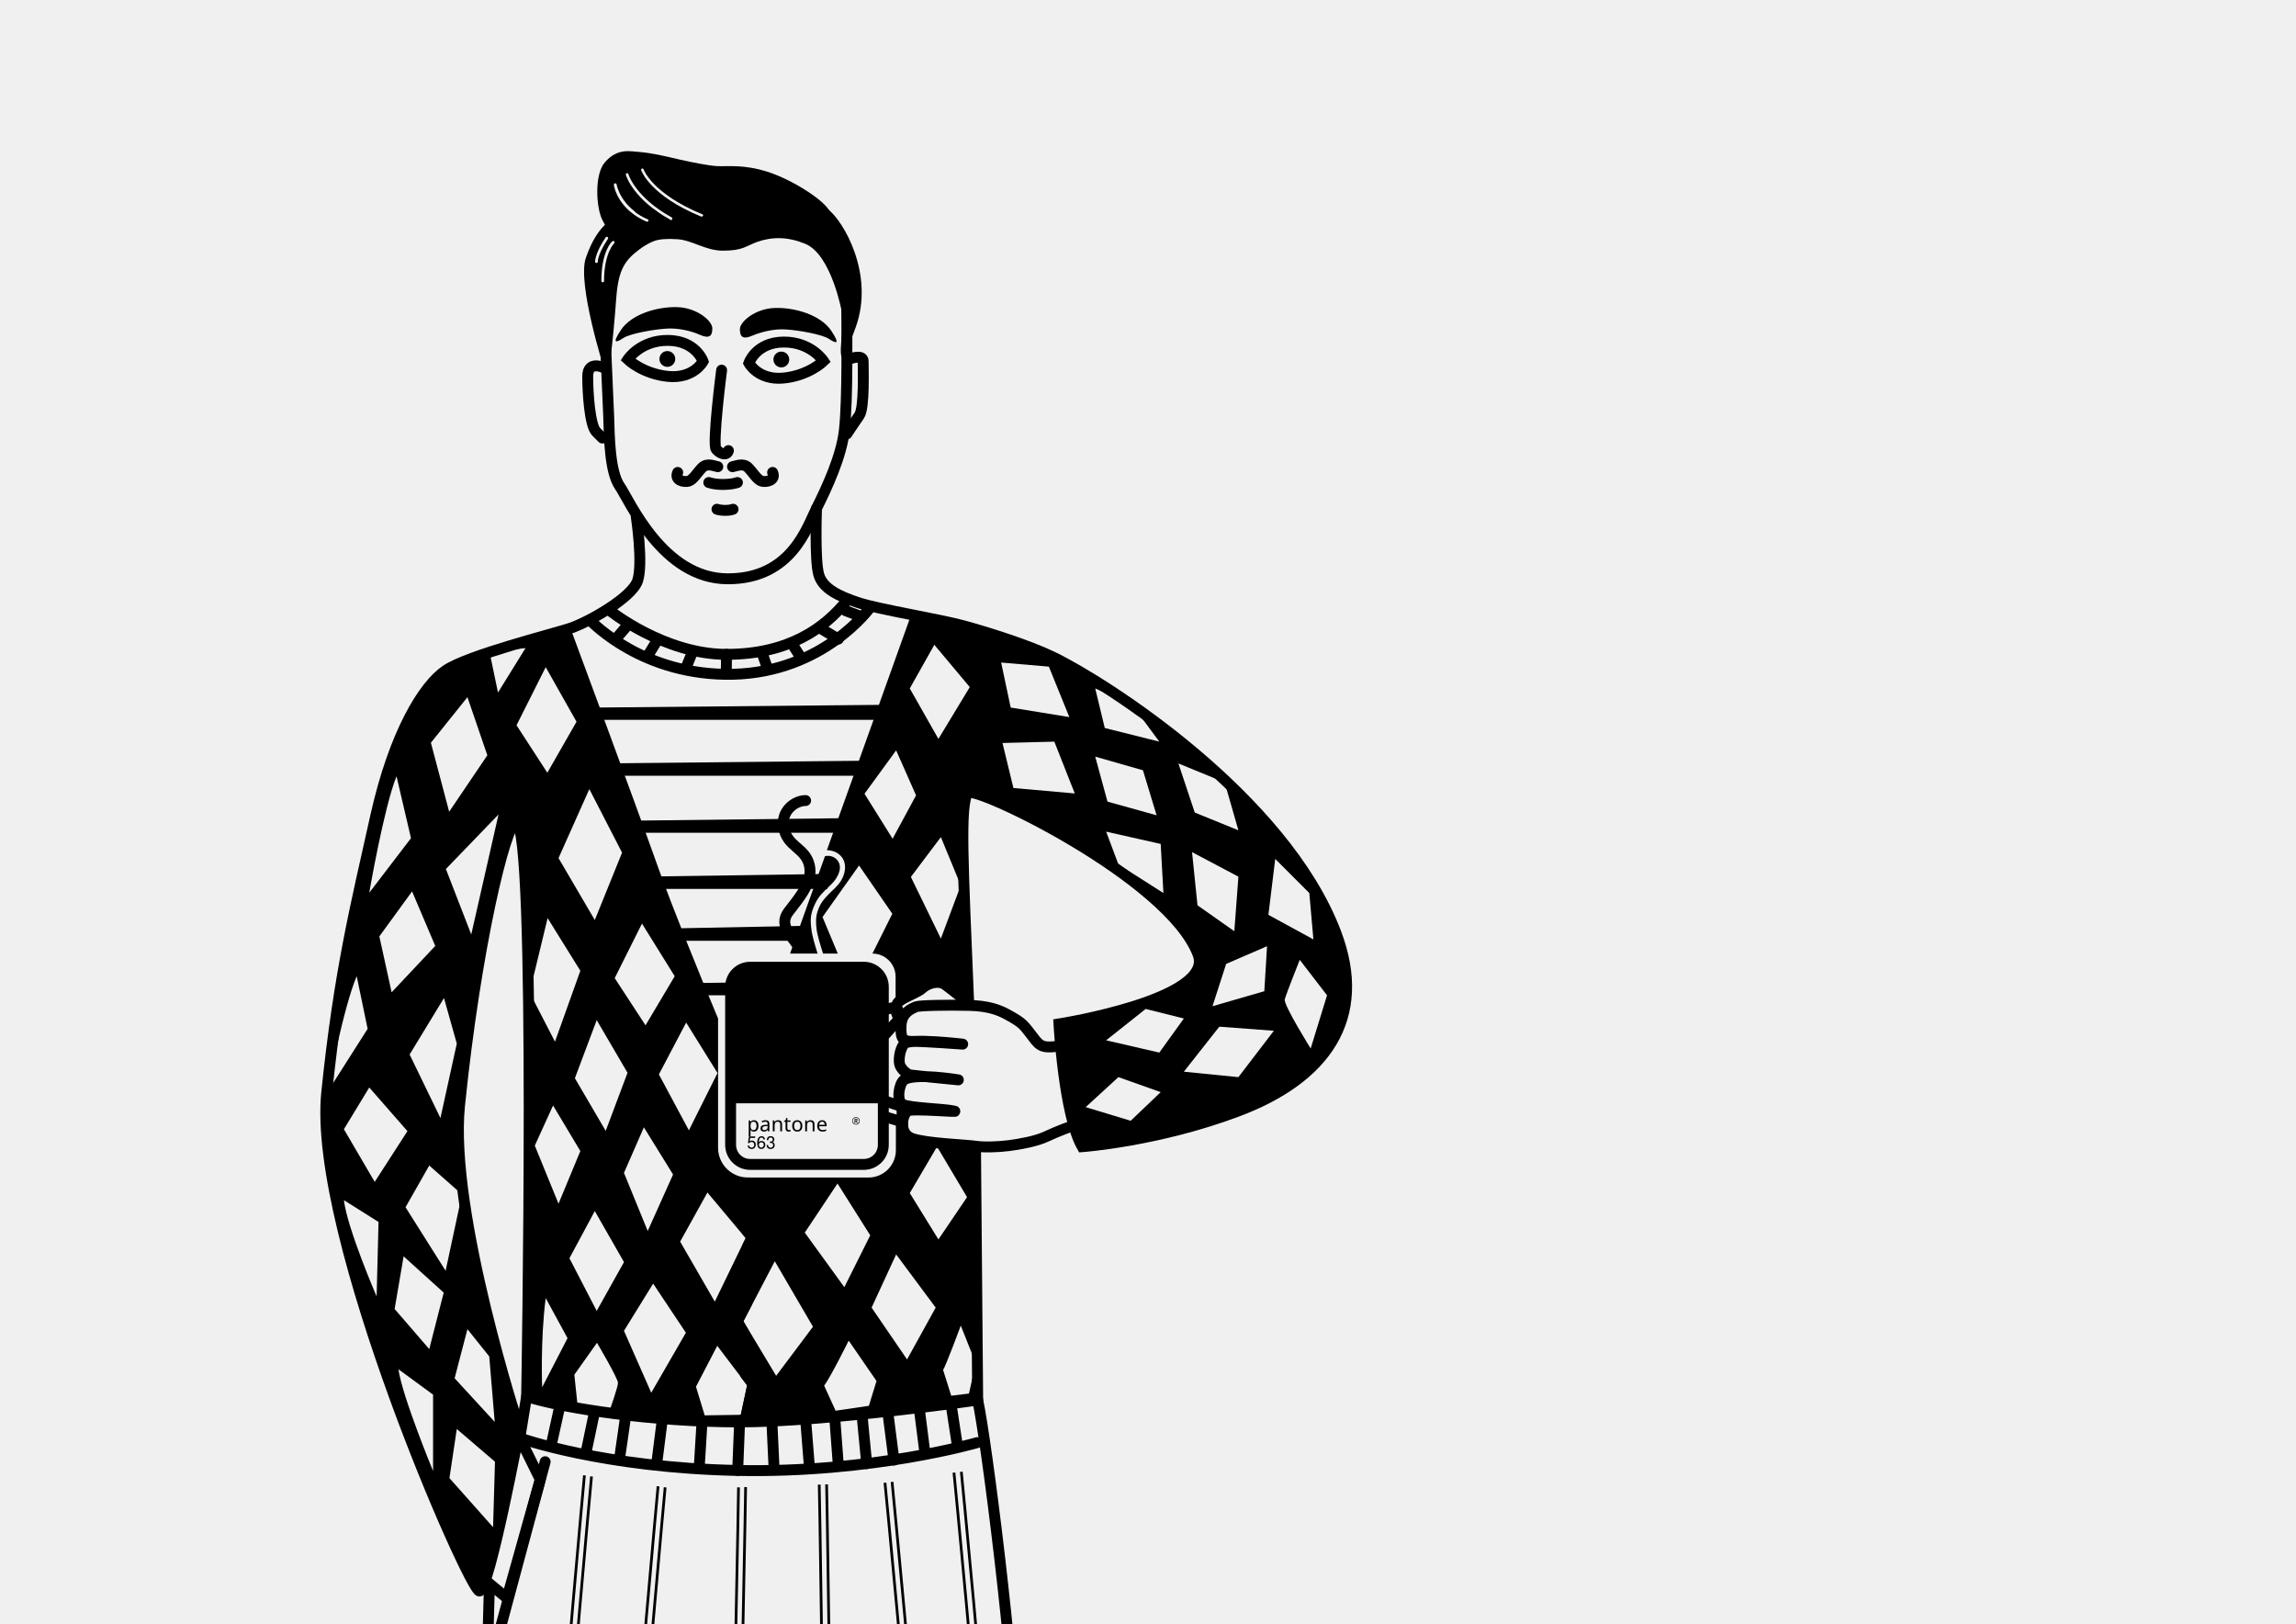
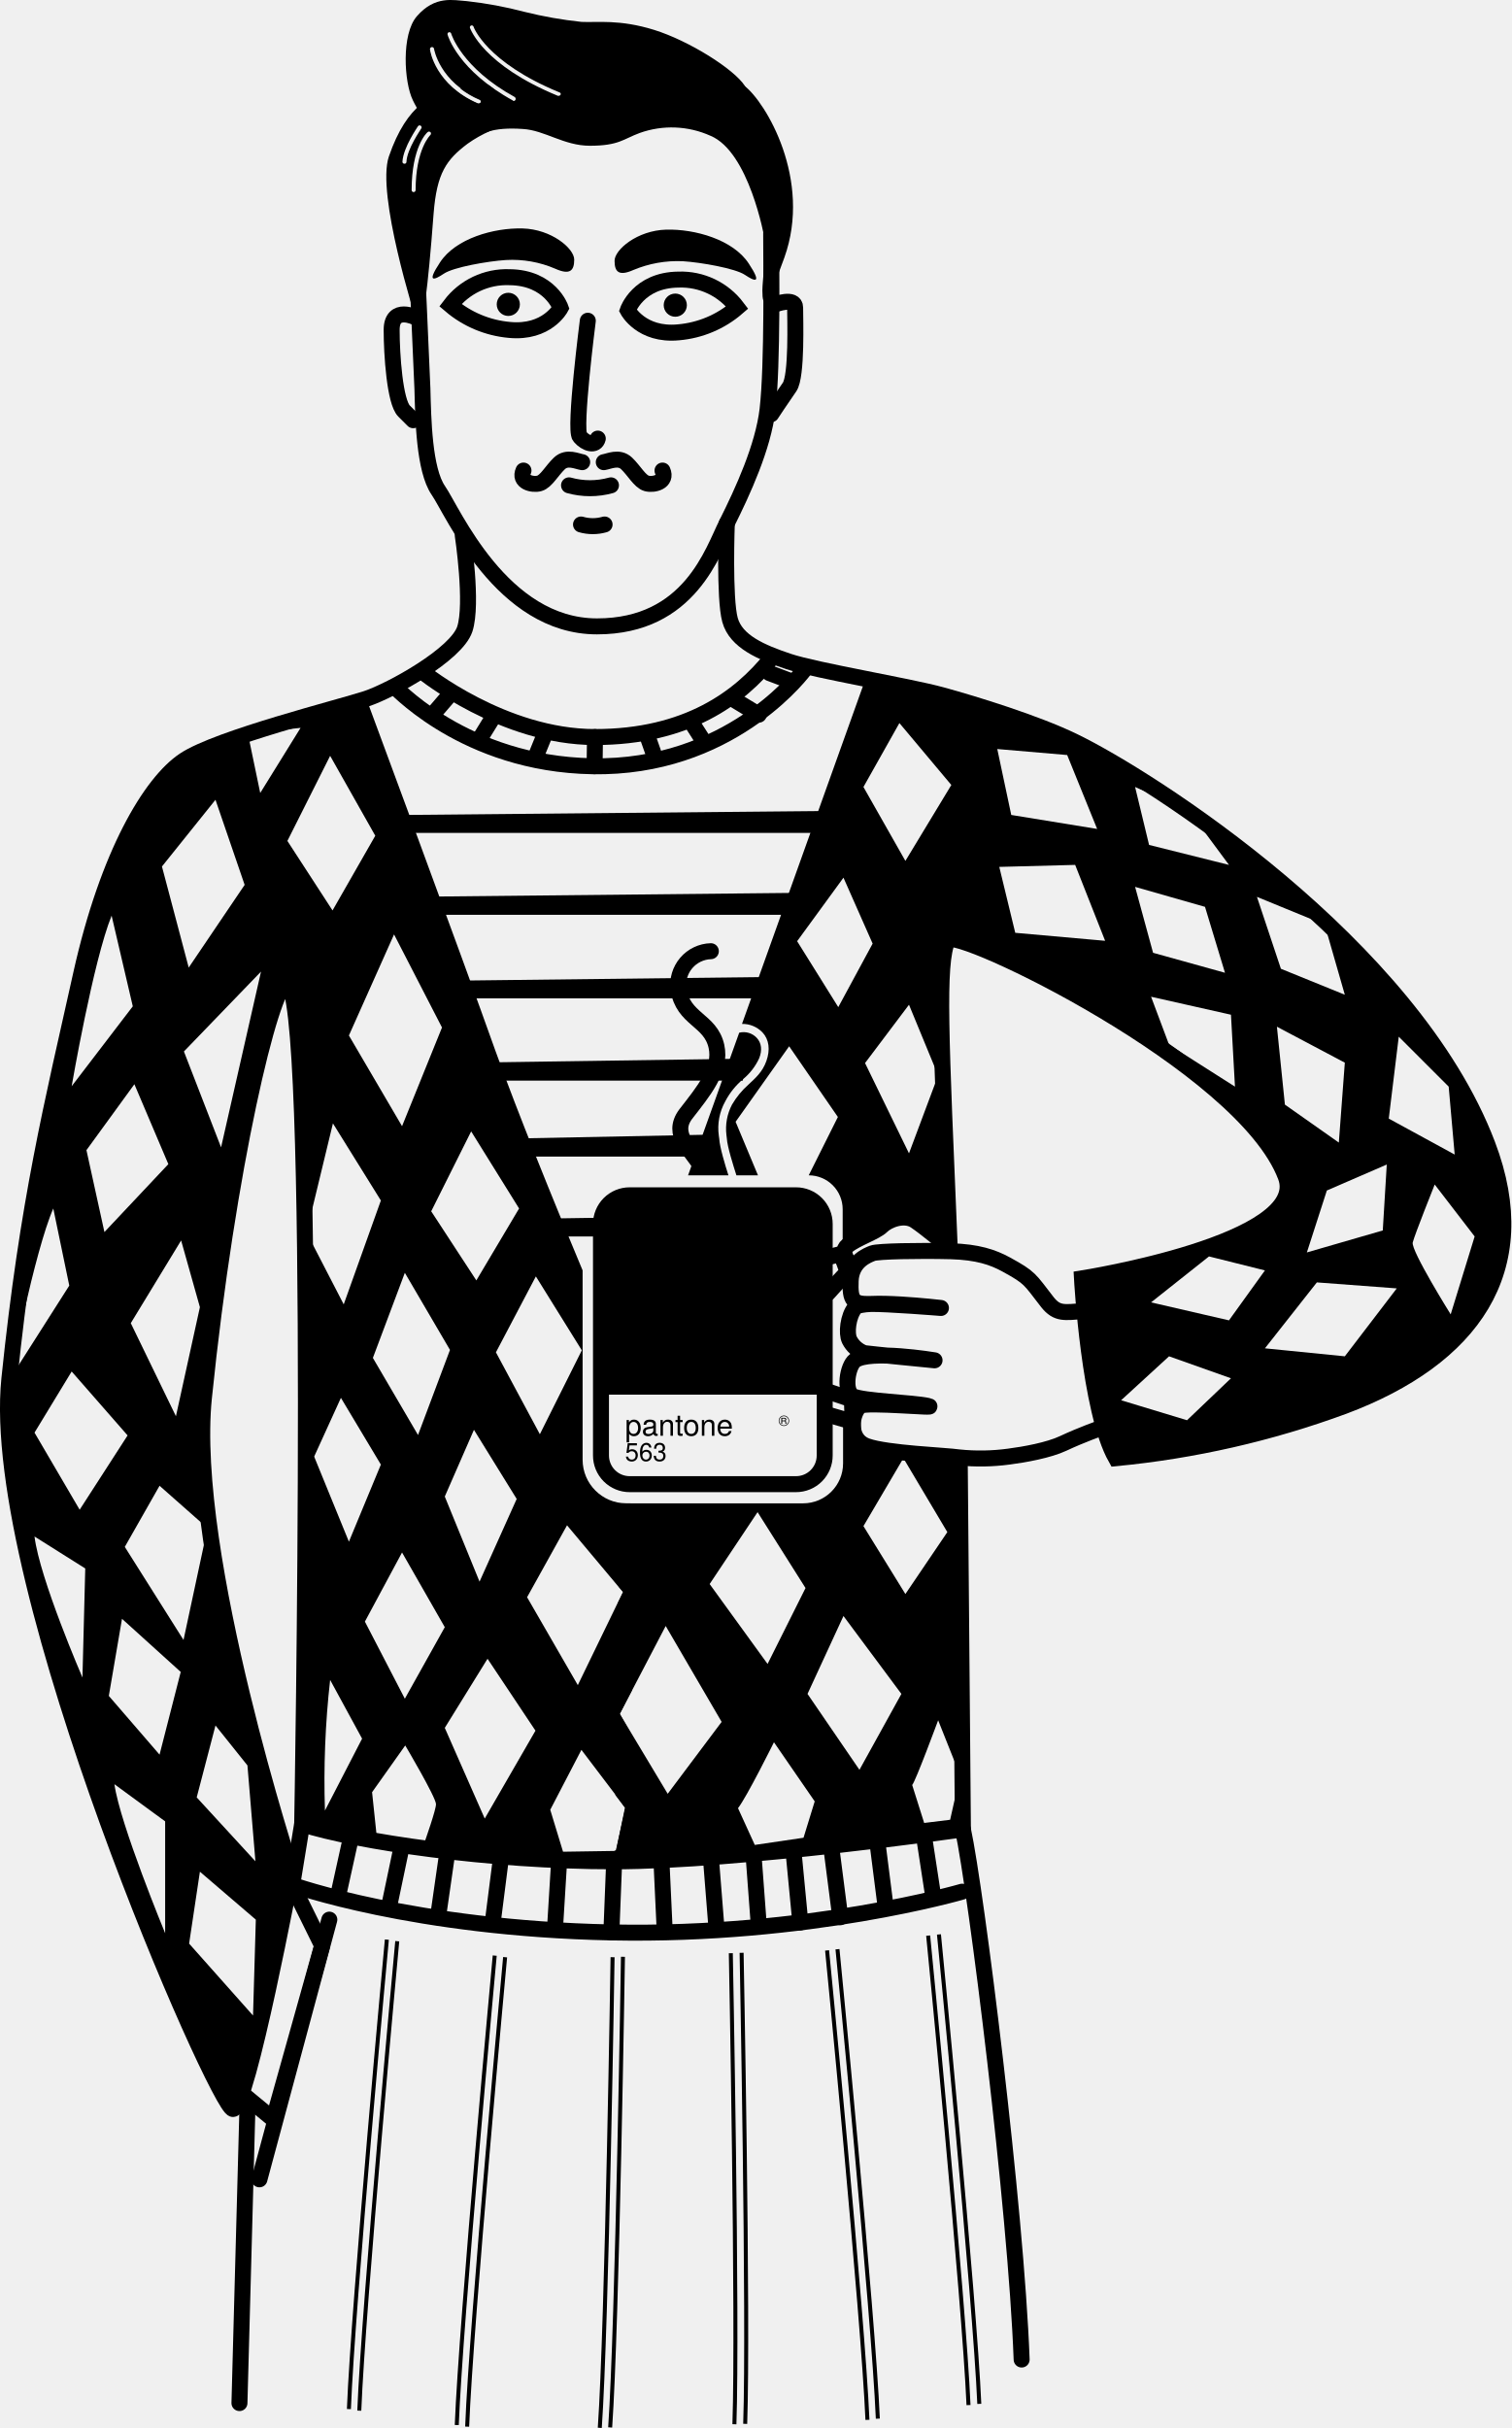
- <svg xmlns="http://www.w3.org/2000/svg" version="1.1" id="Calque_1" x="0px" y="0px" viewBox="0 0 841.9 595.3" style="enable-background:new 0 0 841.9 595.3;" xml:space="preserve">
-   <style type="text/css">
- 	.st0{fill:none;stroke:#000000;stroke-width:4;stroke-linecap:round;stroke-miterlimit:10;}
- 	.st1{fill:none;stroke:#000000;stroke-width:4;stroke-linecap:round;stroke-linejoin:round;stroke-miterlimit:10;}
- 	.st2{font-family:'HelveticaNeue-Black';}
- 	.st3{font-size:7.505px;}
- 	.st4{font-size:3.753px;}
- 	.st5{font-family:'Helvetica';}
- 	.st6{font-size:6.277px;}
- 	.st7{fill:#FFFFFF;}
- 	.st8{fill:none;stroke:#000000;stroke-miterlimit:10;}
- </style>
-   <g>
-     <g>
-       <g>
-         <polygon points="255.4,360.4 321.3,359.4 320.6,364.9 255.7,364.9    " />
-         <polygon points="218.6,259.4 324.6,258.4 323.6,263.9 219.1,263.9    " />
-         <polygon points="218.6,279.9 317.1,278.9 316.1,284.4 219.1,284.4    " />
-         <polygon points="229.2,300.9 314.7,299.9 313.9,305.3 229.6,305.3    " />
-         <polygon points="234.8,321.4 304.1,320.4 303.4,325.9 235.1,325.9    " />
-         <polygon points="245.4,340.4 296.1,339.4 295.6,344.9 245.7,344.9    " />
-         <path d="M333.9,417.3l-4-4.7l-1.4-0.4v9.5c0,5.5-4.5,10-10,10h-45.9l-0.3,20.8l1.2,1.4l-1.3,2.6l-0.7,48.2l2.4,3.2l-2.2,10.7     h-0.4v2.6l87.3-8l1.1-11.4l-1.2-81.2L333.9,417.3z M307.1,433.9l12,19l-9.5,19l-14.5-20L307.1,433.9z M284.6,504.4l-12-20     l11.5-22l14,24L284.6,504.4z M318.6,515.4l-12.2,1.8l-4.2-9.2c2.2-2.8,9-16.5,9-16.5l10.2,14.8L318.6,515.4z M332.6,498.4l-13-19     l9-19.5l14.5,19.5L332.6,498.4z M333.6,437.4l10-17l11,18.5l-10.5,15.5L333.6,437.4z M355.3,510.9l-6.5,0.8l-3-9.5     c0.8-0.8,6.5-16.2,6.5-16.2l5.5,13.8L355.3,510.9z" />
-         <path d="M272.6,484.4l3.1-6l-0.4-46.7h-1.1c-6,0-10.9-4.9-10.9-10.9v-47.4c-7.3-17.4-16.2-39.4-21.8-54.9     c-8.3-23.4-32.3-88.1-32.3-88.1l-29.7,8.6l13.2-1.4l-10.1,16.3l-3.1-14.9l-20.5,8.5L147,269l-18,68l-11,68l6,40l19.5,66.5     L168,572l7.8,11.4l13.7-52.9l-1-10l-17.5-69l-2.5-41.5l6-52c0,0,12-55.5,14.6-56.5s3.9,43,3.9,43V512l18.8,3.4l-1.2-11.4     l8.3-11.7c0,0,7.7,13,7.7,14.7c0,1.4-2.5,8.5-3.2,10.5h0.1L276,522l-0.3-32.1L272.6,484.4z M171.4,255.6l7.3,21.3l-14,20.7     l-6.7-25.3L171.4,255.6z M159.6,346.8l-16,17l-4.5-20.5l12-16.5L159.6,346.8z M162.8,365.9l4.7,16.7l-6,27.3l-11.3-23.3     L162.8,365.9z M145.4,284.6l5.3,22.7l-15.3,20C135.4,327.3,140.8,295.9,145.4,284.6z M119.9,400.6c0,0,6.2-32,10.9-42.7l4,19.3     L119.9,400.6z M138.1,475.3c0,0-10.7-24.7-12-35.3l12.7,8L138.1,475.3z M137.4,433.3L126.1,414l9.3-15.3l14,16L137.4,433.3z      M158.8,539.3c0,0-11.3-27.3-12.7-37.3l12.7,9.3V539.3z M157.4,494.6l-12.7-14.7l3.3-19.3l14.7,13.3L157.4,494.6z M180.8,559.9     l-16-18l2.7-18l14,12L180.8,559.9z M171.4,487.3l8,10l2,24l-14.7-16L171.4,487.3z M169.4,437.9l-6,28l-14.7-23.3l8.7-15.3     L169.4,437.9z M172.8,342.6l-9.3-24l19.3-20L172.8,342.6z M273.4,453.9l-11.3,23.3l-12.7-22l10-18L273.4,453.9z M263.1,393.4     l-10.5,21l-11-20.5l10-19L263.1,393.4z M236.1,413.3l10.7,17.3l-9.3,20.7l-8.7-21.3L236.1,413.3z M222.1,414.6l-11.3-19.3l8-21.3     l11.3,19.3L222.1,414.6z M247.4,357.9l-10.7,18l-11.3-17.3l10-20L247.4,357.9z M228.1,312.6l-10,24.7l-13.3-22.7l11.3-25.3     L228.1,312.6z M189.4,265.9l10.7-21.3l11.3,20l-10.7,18.7L189.4,265.9z M200.8,336.6l12,19.3l-9.3,26l-9.3-18L200.8,336.6z      M202.8,405.3l10,16.7l-8,19.3l-8.7-21.3L202.8,405.3z M198.8,508.6c0,0-0.7-17.3,1.3-32.7l8,14.7L198.8,508.6z M218.8,480.6     l-10-19.3l9.3-17.3l10.7,18.7L218.8,480.6z M238.8,510.6l-10-22.7l10.7-17.3l12,18L238.8,510.6z M271.6,518.7l-13.2,0.2     l-3.2-10.5l7.8-15l11,14.5L271.6,518.7z" />
-         <circle cx="244.7" cy="131.6" r="2.9" />
-         <circle cx="286.5" cy="131.8" r="2.9" />
-         <path class="st0" d="M257.8,132.5c0,0-2.6-7.6-12.8-7.7s-14.8,7-14.8,7s5.5,5.3,14.8,6.2C254.4,138.9,257.8,132.5,257.8,132.5z" />
-         <path class="st0" d="M274.6,133.1c0,0,2.6-7.6,12.7-7.7s14.7,7,14.7,7s-5.4,5.3-14.7,6.2S274.6,133.1,274.6,133.1z" />
-         <path class="st0" d="M310.5,113.8c0,6.8,0.4,32.8-0.9,44.1c-1.1,9.4-6.2,20.5-10.2,28.5c-3.5,6.9-9.2,25.8-32.5,25.8     c-23.9,0-36.1-28.8-39.7-34c-3.6-5.2-3.8-18-4-25.5c-0.3-7.8-1.6-35.9-1.6-35.9" />
-         <path d="M256.5,122.7c3.6,1.6,4.7,0.5,4.7-2.3s-5.7-7.6-12.9-7.8c-7.2-0.2-16.8,2.5-20.7,8.5c-3.5,5.3-1.4,4.4,1,2.8     c2.5-1.6,10.9-3.1,15.5-3.4C248.8,120.1,253.9,121.5,256.5,122.7z" />
-         <path d="M276,123c-3.6,1.6-4.7,0.5-4.7-2.3s5.7-7.6,12.9-7.8c7.2-0.2,16.8,2.5,20.7,8.5c3.5,5.3,1.4,4.4-1,2.8     c-2.5-1.6-10.9-3.1-15.5-3.4C283.7,120.4,278.6,121.9,276,123z" />
-         <path class="st0" d="M259.9,176.9c3.2,1.1,8.3,0.8,10.5,0" />
-         <path class="st0" d="M262.9,186.7c1.8,0.6,4.7,0.5,5.9,0" />
-         <path class="st0" d="M221.6,134.9c0,0-6.1-3.1-6.1,3.1s0.8,18,3.1,20.3s2.3,2.3,2.3,2.3" />
-         <path class="st0" d="M311.5,131.6c0,0,5-1.9,5,0.8s0.5,17.2-1.4,19.9s-4.6,6.8-4.6,6.8" />
-         <path class="st0" d="M355.2,367.8c-2.2-52.9-3.2-71.2-0.5-77.1c1.6-3.5,73.9,30.9,84.6,59.2c6.3,16.5-51,25.5-51,25.5     s1.8,33.2,8.5,45c0,0,27.8-2,57-13c32-12,48-34,36-65.5c-19-50-84.6-91.8-103.7-101c-9.3-4.5-24.5-9.2-32.9-11.5     s-31.4-6.1-38.3-8.4c-6.9-2.3-13.2-5-14.7-10.4s-0.8-24.2-0.8-24.2" />
-         <path class="st0" d="M264.6,135.7c0,0-3.5,27.2-2,29s4,2.5,4.5,0.5" />
-         <path class="st1" d="M223.4,223.7c0,0,20,16.2,43,16.2s36.2-9.8,44.2-19.8" />
-         <path class="st1" d="M216.6,227.7c0.8,0.5,19.2,20.2,52.2,19.5c33.2-0.8,50.2-24.4,50.2-24.4" />
-         <g>
-           <text transform="matrix(1 0 0 1 273.9058 414.7858)" class="st2 st3">pantone</text>
-           <text transform="matrix(1 0 0 1 312.3058 412.2858)" class="st2 st4">®</text>
-           <text transform="matrix(1 0 0 1 273.9058 421.0944)" class="st5 st6">563</text>
-           <path d="M268.3,404.5v-42.3c0-4,3.2-7.2,7.2-7.2h41.1c4,0,7.2,3.2,7.2,7.2v42.3H268.3z" />
-           <path class="st0" d="M316.7,426.9h-41.6c-4,0-7.2-3.2-7.2-7.2v-57.9c0-4,3.2-7.2,7.2-7.2h41.6c4,0,7.2,3.2,7.2,7.2v57.9      C323.9,423.7,320.7,426.9,316.7,426.9z" />
-         </g>
-         <g>
-           <path class="st1" d="M388.4,383.6c-4.4,0.3-6.3,0.8-8.7-2.2c-4.6-5.9-4.2-6.1-10.4-9.5c-3.3-1.8-7.1-3.1-13.8-3.3      c-8.1-0.2-18.3,0-19.6,0.5c-1.4,0.6-5.3,2-5.5,6.9c-0.2,5,0.6,5.9,4.8,5.8c4.2,0,17.8,1,17.8,1s-19.7-2.3-21.5-0.1      c-1.7,2.2-2.2,6.5-1.4,8.1s2.6,3.1,3.7,3.3c1.2,0.2,17.6,1.8,17.6,1.8s-16.2-2.7-19.9,0c-1.9,1.4-2.9,7.8-0.5,9      c2.4,1.3,15.1,1.6,18.7,2.4c3.6,0.7-15.4-1.1-16.9,0c-2.1,1.6-3.4,8.3,1.7,10.1c5.1,1.8,19.7,2.3,23,2.8s8.6,0.3,12.5-0.2      s10-1.6,13.6-3.3c4.7-2.2,9.3-3.8,9.3-3.8" />
-           <path class="st0" d="M330.7,372.4c0,0-3.3-3.4-1.1-5.2s7.1-3.4,8.6-4.9c1.6-1.5,5.6-3.2,8.4-1.3c2.7,2,7.3,5.7,8.6,6.8" />
-         </g>
-         <path class="st0" d="M324.7,379.1c0,0,4.2-4.7,4.7-5s-1.5-4.8-1.5-4.8l-5.3,1.3" />
-         <polyline class="st0" points="325,403.8 330.7,405.7 330.9,411.3 324,409.3    " />
-         <path class="st1" d="M357.7,420.4l0.8,92.9c0,0-56,8-87.3,8s-64.3-4.9-78.1-9.3c0,0,3.8-211.3-3.9-210.5     c-3.8,0.4-14.8,45.9-20.7,103.8c-4,39.3,22,118.7,22,118.7s-11.1,59.1-14.7,59.3c-3.5,0.3-61.3-130.7-56-182.7     c4.6-44.6,10.7-68.7,18-101.5c6.7-30,17.4-47.8,25.8-53.4c8.4-5.6,39.3-13.3,45.6-15.4c6.3-2.1,22.5-11.1,24.6-17.4     c2.1-6.3-0.5-23.5-0.5-23.5" />
-         <polyline class="st1" points="193.1,511.9 190.6,527.2 198.1,542.4 185.9,585.9 177.9,579.3    " />
-         <line class="st1" x1="199.9" y1="535.9" x2="182.4" y2="600.9" />
-         <line class="st1" x1="179.4" y1="582.9" x2="177.4" y2="656.9" />
-         <path class="st1" d="M190.6,527.2c0,0,30.4,10.9,79.9,11.9s87.8-10.2,87.8-10.2" />
-         <path class="st0" d="M358.5,513.3c3.3,15.3,13.3,94.7,14.7,132.7" />
-         <path d="M295.9,79.4c0,0-3,3.1,6.2,14.2c9.8,11.8,6.2,29.8,6.2,34.5c0,4.7,1,4.3,5.5-8.2c7-19.5-4.7-39-10-43     C298.5,72.9,295.9,79.4,295.9,79.4z" />
-         <path class="st0" d="M263.2,171.1c-1.3-0.2-3.8-1.5-5.7,0.3c-1.8,1.8-3.3,4.5-5,5s-5.3-0.3-4-3.2" />
-         <path class="st0" d="M268.6,171.1c1.3-0.2,3.8-1.5,5.7,0.3c1.8,1.8,3.3,4.5,5,5s5.3-0.3,4-3.2" />
-         <path d="M303.9,76.9c-2.7-4.2-14-11.3-22.7-14c-8.7-2.7-14.2-1.8-18.2-2c-2.7-0.1-9-1.3-14.2-2.5c-5.1-1.2-9.7-2.3-14.5-2.7     c-3.3-0.2-7.9-1.5-12.5,3.8c-3.9,4.5-3.2,16.5-1,21c4.8,10,12.5,11.5,12.5,11.5c4.1-3.4,7.6-4.8,15-4.3     c5.5,0.3,10.3,4.2,16.8,4.2c7.3,0,8.4-1.7,12.5-3.2c5.7-2,11.4-1.9,17.7,0.7c9.7,4,13.5,25.5,13.5,25.5S315.9,95.6,303.9,76.9z      M237.8,81c-0.1,0.2-0.3,0.3-0.5,0.3c-0.1,0-0.1,0-0.2,0c-10.6-4.6-12-13.1-12-13.5c0-0.3,0.1-0.5,0.4-0.6c0.3,0,0.5,0.1,0.6,0.4     c0,0.1,1.4,8.4,11.5,12.7C237.8,80.4,237.9,80.7,237.8,81z M246.5,80.4c-0.1,0.2-0.3,0.3-0.4,0.3c-0.1,0-0.2,0-0.2-0.1     c-13.7-7.5-16.3-16.1-16.4-16.5c-0.1-0.3,0.1-0.5,0.3-0.6c0.3-0.1,0.5,0.1,0.6,0.3c0,0.1,2.6,8.6,15.9,15.9     C246.5,79.8,246.6,80.1,246.5,80.4z M257.8,79.1c-0.1,0.2-0.3,0.3-0.5,0.3c-0.1,0-0.1,0-0.2,0c-18.7-7.7-21.8-16.6-22-17     c-0.1-0.3,0.1-0.5,0.3-0.6c0.3-0.1,0.5,0.1,0.6,0.3c0,0.1,3.2,8.9,21.4,16.4C257.8,78.6,257.9,78.9,257.8,79.1z" />
-         <path d="M239.6,76.6c-0.8-0.2-1.6-0.3-2.4,0.1c-1.2,0.5-2.8,0.7-4.5,0.9c1.3,1,2.9,2,4.8,2.8c0.3,0.1,0.4,0.4,0.3,0.7     c-0.1,0.2-0.3,0.3-0.5,0.3c-0.1,0-0.1,0-0.2,0c-2.4-1-4.3-2.2-5.8-3.5c-5.3,0.9-11.9,3.3-16.5,16.7c-3.2,9.4,6.7,40.5,6.7,40.5     s1.5,13.8,4.5-26.2c0.8-10.2,3.2-13.5,8.5-17.5s11.9-5.2,11.9-5.2s-1.7-4.7-4.3-7.5C241.3,77.8,240.4,77.2,239.6,76.6z      M218.7,96.4L218.7,96.4c-0.3,0-0.5-0.2-0.5-0.5c0.2-3.6,3.8-8.7,3.9-8.9c0.2-0.2,0.5-0.3,0.7-0.1c0.2,0.2,0.3,0.5,0.1,0.7     c0,0.1-3.6,5.1-3.7,8.4C219.2,96.2,219,96.4,218.7,96.4z M225.2,89.2c0,0-3.7,3.5-3.7,13.8c0,0.3-0.2,0.5-0.5,0.5     s-0.5-0.2-0.5-0.5c0-10.8,3.8-14.4,4-14.5c0.2-0.2,0.5-0.2,0.7,0C225.4,88.6,225.4,89,225.2,89.2z" />
-         <line class="st1" x1="257.4" y1="521.6" x2="256.4" y2="537.9" />
-         <line class="st1" x1="242.8" y1="520.9" x2="240.8" y2="536.6" />
-         <path class="st1" d="M227.1,535.3l2.3-16L227.1,535.3z" />
-         <line class="st1" x1="217.8" y1="518.6" x2="214.8" y2="532.9" />
-         <line class="st1" x1="205.1" y1="516.3" x2="202.1" y2="529.9" />
-         <line class="st1" x1="295.4" y1="520.3" x2="296.8" y2="537.9" />
-         <line class="st1" x1="306.1" y1="519.9" x2="307.4" y2="537.3" />
-         <line class="st1" x1="316.1" y1="518.9" x2="317.8" y2="536.6" />
-         <line class="st1" x1="325.6" y1="518.2" x2="327.8" y2="535.3" />
-         <line class="st1" x1="337.1" y1="516.6" x2="339.1" y2="532.3" />
-         <line class="st1" x1="348.8" y1="515.3" x2="351.1" y2="530.3" />
-         <line class="st1" x1="271.2" y1="521.3" x2="270.5" y2="539.1" />
-         <line class="st1" x1="283.1" y1="522.6" x2="283.8" y2="537.6" />
-         <line class="st0" x1="230.4" y1="228.9" x2="226.1" y2="233.9" />
-         <line class="st0" x1="241.1" y1="234.6" x2="237.4" y2="240.6" />
-         <line class="st0" x1="253.8" y1="239.3" x2="251.6" y2="244.7" />
-         <line class="st0" x1="266.4" y1="239.9" x2="266.3" y2="247.2" />
-         <line class="st0" x1="279.4" y1="239.3" x2="281.3" y2="244.7" />
-         <line class="st0" x1="290.8" y1="236.6" x2="293.8" y2="241.3" />
-         <line class="st0" x1="300.8" y1="230.3" x2="307.4" y2="234.3" />
-         <line class="st0" x1="310.1" y1="223.9" x2="315.4" y2="225.9" />
-         <path class="st8" d="M214.3,540.9c0,0-8.5,91.5-9.5,117.5" />
-         <path class="st8" d="M216.9,541.3c0,0-8.5,91.5-9.5,117.5" />
-         <path class="st8" d="M241.3,544.9c0,0-8.5,91.5-9.5,117.5" />
-         <path class="st8" d="M243.9,545.3c0,0-8.5,91.5-9.5,117.5" />
-         <path class="st8" d="M273.4,545.2c0,0-1.4,91.9-3.2,117.8" />
-         <path class="st8" d="M270.8,545.3c0,0-1.4,91.9-3.2,117.8" />
-         <path class="st8" d="M303.1,544.2c0,0,1.8,91.9,0.9,117.9" />
-         <path class="st8" d="M300.4,544.3c0,0,1.8,91.9,0.9,117.9" />
-         <path class="st8" d="M327.1,543.3c0,0,9,91.5,10.1,117.5" />
-         <path class="st8" d="M324.5,543.6c0,0,9,91.5,10.1,117.5" />
-         <path class="st8" d="M352.5,539.6c0,0,9,91.5,10.1,117.5" />
-         <path class="st8" d="M349.8,539.9c0,0,9,91.5,10.1,117.5" />
-         <path class="st1" d="M292.9,347.3c-2.4-4.2-7.6-7.9-3.8-13c4.5-5.8,9-11.1,7.7-17c-1.5-6.7-8.4-6.7-9.5-14.3     c-0.8-5.8,4.2-9.5,8.1-9.5" />
-         <g>
-           <path d="M297.5,340.4l-0.1-0.7c-0.2-2.3-0.4-4.6,1.6-8.6c1.2-2.5,2.9-4.1,4.5-5.6s3.1-3,4-5.2c0.8-2,0.6-3.8-0.6-5.1      c-1.1-1.2-2.8-1.7-4.4-1.3l-12.8,35.7h10.1C299,347.1,297.6,342.5,297.5,340.4z" />
-           <path d="M489.9,341.9l-14.8-28l-25.8-26.2l4.8,16.7l-16-6.5l-6-18l16.1,6.6l-3.6-3.6l-29.5-24.5l10,13.5l-20-5l-3.5-14.5l13.5,6      l-29-17.5l-26.5-9.5l-25.5-6l-30.9,86.3c1.9,0,3.8,0.7,5.1,2.1c1.7,1.8,2,4.4,1,7.2c-1,2.7-2.8,4.3-4.5,5.9      c-1.5,1.5-3,2.9-4.1,5c-1.7,3.5-1.5,5.4-1.4,7.6l0.1,0.8c0.1,2.1,1.7,7.1,2.4,9.3h5.4l-5.6-13.4l13.4-18.9l12.2,17.7l-7.3,14.6      c4.7,0,8.5,3.8,8.5,8.5v10.8l9.8-6.6l7.2-2.2l9.8,7.7c-0.6-17.7-1.1-37.4-1.1-38.4c0-2.5,0.6-38.7,0.6-38.7l6.9,1.2l42.5,21.5      c0,0,25.5,23,27,24.5s8.3,12,8.3,12l-2.3,9l-25.5,11.5l-23.2,5l1.7,26.5l6.8,18.5l21.7-4l35.3-9l25.7-14l11.5-14l3-18.5      L489.9,341.9z M327.3,307.5L317,291l11.6-15.9l7.3,16.5L327.3,307.5z M345,344.1l-11-22.6l11-14.6l7.3,17.7L345,344.1z       M344.1,270.9l-10.5-18.5l9-16l13,15.5L344.1,270.9z M384.6,244.4l7.5,18.5l-21.5-3.5l-3.5-16.5L384.6,244.4z M371.6,288.9      l-4-16.5l19-0.5l7.5,19L371.6,288.9z M401.6,277.4l17.5,5l5,16.5l-18-5L401.6,277.4z M410.1,316.9l-4.5-12l20,4.5l1,18      L410.1,316.9z M467.6,314.9l12.5,12.5l1.5,17l-16.5-9L467.6,314.9z M464.6,346.9l-1,16.5l-19,5.5l5-15.5L464.6,346.9z       M439.1,331.9l-2-19.5l17,9l-1.5,20L439.1,331.9z M420.1,369.9l14,3.5l-9,12.5l-19.5-4.5L420.1,369.9z M414.6,410.9l-16.5-5      l12-11l15.5,5.5L414.6,410.9z M454.1,394.9l-20-2l13-16.5l20,1.5L454.1,394.9z M480.6,384.4c0,0-10-16-9.5-18s5.5-14.5,5.5-14.5      l10,13L480.6,384.4z" />
-         </g>
-       </g>
-     </g>
-   </g>
+ <svg xmlns="http://www.w3.org/2000/svg" id="Calque_1" data-name="Calque 1" viewBox="0 0 378.33 607.72">
+   <defs>
+     <style>.cls-1,.cls-2,.cls-6{fill:none;stroke:#000;}.cls-1,.cls-2{stroke-linecap:round;stroke-width:4px;}.cls-1,.cls-6{stroke-miterlimit:10;}.cls-2{stroke-linejoin:round;}.cls-3,.cls-4,.cls-5{isolation:isolate;}.cls-3{font-size:7.51px;}.cls-3,.cls-4{font-family:HelveticaNeue, Helvetica Neue;}.cls-4{font-size:3.75px;}.cls-5{font-size:6.28px;font-family:Helvetica, Helvetica;}</style>
+   </defs>
+   <polygon points="137.94 304.98 203.84 303.98 203.14 309.48 138.24 309.48 137.94 304.98" />
+   <polygon points="101.14 203.98 207.14 202.98 206.14 208.48 101.64 208.48 101.14 203.98" />
+   <polygon points="101.14 224.48 199.64 223.48 198.64 228.98 101.64 228.98 101.14 224.48" />
+   <polygon points="111.74 245.48 197.24 244.48 196.44 249.88 112.14 249.88 111.74 245.48" />
+   <polygon points="117.34 265.98 186.64 264.98 185.94 270.48 117.64 270.48 117.34 265.98" />
+   <polygon points="127.94 284.98 178.64 283.98 178.14 289.48 128.24 289.48 127.94 284.98" />
+   <path d="M333.9,417.3l-4-4.7-1.4-.4v9.5a10,10,0,0,1-10,10H272.6l-.3,20.8,1.2,1.4-1.3,2.6-.7,48.2,2.4,3.2-2.2,10.7h-.4v2.6l87.3-8,1.1-11.4-1.2-81.2Zm-26.8,16.6,12,19-9.5,19-14.5-20Zm-22.5,70.5-12-20,11.5-22,14,24Zm34,11-12.2,1.8-4.2-9.2c2.2-2.8,9-16.5,9-16.5l10.2,14.8Zm14-17-13-19,9-19.5,14.5,19.5Zm1-61,10-17,11,18.5-10.5,15.5Zm21.7,73.5-6.5.8-3-9.5c.8-.8,6.5-16.2,6.5-16.2l5.5,13.8Z" transform="translate(-117.46 -55.42)" />
+   <path d="M272.6,484.4l3.1-6-.4-46.7h-1.1a10.93,10.93,0,0,1-10.9-10.9V373.4C256,356,247.1,334,241.5,318.5c-8.3-23.4-32.3-88.1-32.3-88.1L179.5,239l13.2-1.4-10.1,16.3L179.5,239,159,247.5,147,269l-18,68-11,68,6,40,19.5,66.5L168,572l7.8,11.4,13.7-52.9-1-10-17.5-69L168.5,410l6-52s12-55.5,14.6-56.5,3.9,43,3.9,43V512l18.8,3.4L210.6,504l8.3-11.7s7.7,13,7.7,14.7c0,1.4-2.5,8.5-3.2,10.5h.1L276,522l-.3-32.1ZM171.4,255.6l7.3,21.3-14,20.7L158,272.3Zm-11.8,91.2-16,17-4.5-20.5,12-16.5Zm3.2,19.1,4.7,16.7-6,27.3-11.3-23.3Zm-17.4-81.3,5.3,22.7-15.3,20S140.8,295.9,145.4,284.6Zm-25.5,116s6.2-32,10.9-42.7l4,19.3Zm18.2,74.7s-10.7-24.7-12-35.3l12.7,8Zm-.7-42L126.1,414l9.3-15.3,14,16Zm21.4,106S147.5,512,146.1,502l12.7,9.3Zm-1.4-44.7-12.7-14.7,3.3-19.3,14.7,13.3Zm23.4,65.3-16-18,2.7-18,14,12Zm-9.4-72.6,8,10,2,24-14.7-16Zm-2-49.4-6,28-14.7-23.3,8.7-15.3Zm3.4-95.3-9.3-24,19.3-20ZM273.4,453.9l-11.3,23.3-12.7-22,10-18Zm-10.3-60.5-10.5,21-11-20.5,10-19Zm-27,19.9,10.7,17.3-9.3,20.7L228.8,430Zm-14,1.3-11.3-19.3,8-21.3,11.3,19.3Zm25.3-56.7-10.7,18-11.3-17.3,10-20Zm-19.3-45.3-10,24.7-13.3-22.7,11.3-25.3Zm-38.7-46.7,10.7-21.3,11.3,20-10.7,18.7Zm11.4,70.7,12,19.3-9.3,26-9.3-18Zm2,68.7,10,16.7-8,19.3L196.1,420Zm-4,103.3a225.43,225.43,0,0,1,1.3-32.7l8,14.7Zm20-28-10-19.3,9.3-17.3,10.7,18.7Zm20,30-10-22.7,10.7-17.3,12,18Zm32.8,8.1-13.2.2-3.2-10.5,7.8-15,11,14.5Z" transform="translate(-117.46 -55.42)" />
+   <circle cx="127.24" cy="76.18" r="2.9" />
+   <circle cx="169.04" cy="76.38" r="2.9" />
+   <path class="cls-1" d="M257.8,132.5s-2.6-7.6-12.8-7.7a17.7,17.7,0,0,0-14.8,7A26.39,26.39,0,0,0,245,138C254.4,138.9,257.8,132.5,257.8,132.5Z" transform="translate(-117.46 -55.42)" />
+   <path class="cls-1" d="M274.6,133.1s2.6-7.6,12.7-7.7a17.61,17.61,0,0,1,14.7,7,25.85,25.85,0,0,1-14.7,6.2C278,139.5,274.6,133.1,274.6,133.1Z" transform="translate(-117.46 -55.42)" />
+   <path class="cls-1" d="M310.5,113.8c0,6.8.4,32.8-.9,44.1-1.1,9.4-6.2,20.5-10.2,28.5-3.5,6.9-9.2,25.8-32.5,25.8-23.9,0-36.1-28.8-39.7-34s-3.8-18-4-25.5c-.3-7.8-1.6-35.9-1.6-35.9" transform="translate(-117.46 -55.42)" />
+   <path d="M256.5,122.7c3.6,1.6,4.7.5,4.7-2.3s-5.7-7.6-12.9-7.8-16.8,2.5-20.7,8.5c-3.5,5.3-1.4,4.4,1,2.8s10.9-3.1,15.5-3.4A27.28,27.28,0,0,1,256.5,122.7Z" transform="translate(-117.46 -55.42)" />
+   <path d="M276,123c-3.6,1.6-4.7.5-4.7-2.3s5.7-7.6,12.9-7.8,16.8,2.5,20.7,8.5c3.5,5.3,1.4,4.4-1,2.8s-10.9-3.1-15.5-3.4A28.7,28.7,0,0,0,276,123Z" transform="translate(-117.46 -55.42)" />
+   <path class="cls-1" d="M259.9,176.9a19.6,19.6,0,0,0,10.5,0" transform="translate(-117.46 -55.42)" />
+   <path class="cls-1" d="M262.9,186.7a10.7,10.7,0,0,0,5.9,0" transform="translate(-117.46 -55.42)" />
+   <path class="cls-1" d="M221.6,134.9s-6.1-3.1-6.1,3.1.8,18,3.1,20.3l2.3,2.3" transform="translate(-117.46 -55.42)" />
+   <path class="cls-1" d="M311.5,131.6s5-1.9,5,.8.5,17.2-1.4,19.9-4.6,6.8-4.6,6.8" transform="translate(-117.46 -55.42)" />
+   <path class="cls-1" d="M355.2,367.8c-2.2-52.9-3.2-71.2-.5-77.1,1.6-3.5,73.9,30.9,84.6,59.2,6.3,16.5-51,25.5-51,25.5s1.8,33.2,8.5,45a228,228,0,0,0,57-13c32-12,48-34,36-65.5-19-50-84.6-91.8-103.7-101-9.3-4.5-24.5-9.2-32.9-11.5s-31.4-6.1-38.3-8.4-13.2-5-14.7-10.4-.8-24.2-.8-24.2" transform="translate(-117.46 -55.42)" />
+   <path class="cls-1" d="M264.6,135.7s-3.5,27.2-2,29,4,2.5,4.5.5" transform="translate(-117.46 -55.42)" />
+   <path class="cls-2" d="M223.4,223.7s20,16.2,43,16.2,36.2-9.8,44.2-19.8" transform="translate(-117.46 -55.42)" />
+   <path class="cls-2" d="M216.6,227.7c.8.5,19.2,20.2,52.2,19.5,33.2-.8,50.2-24.4,50.2-24.4" transform="translate(-117.46 -55.42)" />
+   <text class="cls-3" transform="translate(156.45 359.37)">pantone</text>
+   <text class="cls-4" transform="translate(194.85 356.87)">®</text>
+   <text class="cls-5" transform="translate(156.45 365.68)">563</text>
+   <path d="M268.3,404.5V362.2a7.17,7.17,0,0,1,7.2-7.2h41.1a7.17,7.17,0,0,1,7.2,7.2v42.3Z" transform="translate(-117.46 -55.42)" />
+   <path class="cls-1" d="M316.7,426.9H275.1a7.17,7.17,0,0,1-7.2-7.2V361.8a7.17,7.17,0,0,1,7.2-7.2h41.6a7.17,7.17,0,0,1,7.2,7.2v57.9A7.17,7.17,0,0,1,316.7,426.9Z" transform="translate(-117.46 -55.42)" />
+   <path class="cls-2" d="M388.4,383.6c-4.4.3-6.3.8-8.7-2.2-4.6-5.9-4.2-6.1-10.4-9.5-3.3-1.8-7.1-3.1-13.8-3.3-8.1-.2-18.3,0-19.6.5s-5.3,2-5.5,6.9.6,5.9,4.8,5.8,17.8,1,17.8,1-19.7-2.3-21.5-.1-2.2,6.5-1.4,8.1a6.75,6.75,0,0,0,3.7,3.3c1.2.2,17.6,1.8,17.6,1.8s-16.2-2.7-19.9,0c-1.9,1.4-2.9,7.8-.5,9s15.1,1.6,18.7,2.4-15.4-1.1-16.9,0c-2.1,1.6-3.4,8.3,1.7,10.1s19.7,2.3,23,2.8A52.72,52.72,0,0,0,370,420c3.9-.5,10-1.6,13.6-3.3,4.7-2.2,9.3-3.8,9.3-3.8" transform="translate(-117.46 -55.42)" />
+   <path class="cls-1" d="M330.7,372.4s-3.3-3.4-1.1-5.2,7.1-3.4,8.6-4.9,5.6-3.2,8.4-1.3,7.3,5.7,8.6,6.8" transform="translate(-117.46 -55.42)" />
+   <path class="cls-1" d="M324.7,379.1s4.2-4.7,4.7-5-1.5-4.8-1.5-4.8l-5.3,1.3" transform="translate(-117.46 -55.42)" />
+   <polyline class="cls-1" points="207.54 348.38 213.24 350.28 213.44 355.88 206.54 353.88" />
+   <path class="cls-2" d="M357.7,420.4l.8,92.9s-56,8-87.3,8-64.3-4.9-78.1-9.3c0,0,3.8-211.3-3.9-210.5-3.8.4-14.8,45.9-20.7,103.8-4,39.3,22,118.7,22,118.7s-11.1,59.1-14.7,59.3-61.3-130.7-56-182.7c4.6-44.6,10.7-68.7,18-101.5,6.7-30,17.4-47.8,25.8-53.4s39.3-13.3,45.6-15.4,22.5-11.1,24.6-17.4-.5-23.5-.5-23.5" transform="translate(-117.46 -55.42)" />
+   <polyline class="cls-2" points="75.64 456.48 73.14 471.78 80.64 486.98 68.44 530.48 60.44 523.88" />
+   <line class="cls-2" x1="82.44" y1="480.48" x2="64.94" y2="545.48" />
+   <line class="cls-2" x1="61.94" y1="527.48" x2="59.94" y2="601.48" />
+   <path class="cls-2" d="M190.6,527.2s30.4,10.9,79.9,11.9,87.8-10.2,87.8-10.2" transform="translate(-117.46 -55.42)" />
+   <path class="cls-1" d="M358.5,513.3c3.3,15.3,13.3,94.7,14.7,132.7" transform="translate(-117.46 -55.42)" />
+   <path d="M295.9,79.4s-3,3.1,6.2,14.2c9.8,11.8,6.2,29.8,6.2,34.5s1,4.3,5.5-8.2c7-19.5-4.7-39-10-43S295.9,79.4,295.9,79.4Z" transform="translate(-117.46 -55.42)" />
+   <path class="cls-1" d="M263.2,171.1c-1.3-.2-3.8-1.5-5.7.3s-3.3,4.5-5,5-5.3-.3-4-3.2" transform="translate(-117.46 -55.42)" />
+   <path class="cls-1" d="M268.6,171.1c1.3-.2,3.8-1.5,5.7.3s3.3,4.5,5,5,5.3-.3,4-3.2" transform="translate(-117.46 -55.42)" />
+   <path d="M303.9,76.9c-2.7-4.2-14-11.3-22.7-14s-14.2-1.8-18.2-2a104.73,104.73,0,0,1-14.2-2.5,99.21,99.21,0,0,0-14.5-2.7c-3.3-.2-7.9-1.5-12.5,3.8-3.9,4.5-3.2,16.5-1,21,4.8,10,12.5,11.5,12.5,11.5,4.1-3.4,7.6-4.8,15-4.3,5.5.3,10.3,4.2,16.8,4.2,7.3,0,8.4-1.7,12.5-3.2a23.71,23.71,0,0,1,17.7.7c9.7,4,13.5,25.5,13.5,25.5S315.9,95.6,303.9,76.9ZM237.8,81a.55.55,0,0,1-.5.3h-.2c-10.6-4.6-12-13.1-12-13.5a.51.51,0,0,1,1-.2c0,.1,1.4,8.4,11.5,12.7A.57.57,0,0,1,237.8,81Zm8.7-.6a.54.54,0,0,1-.4.3c-.1,0-.2,0-.2-.1-13.7-7.5-16.3-16.1-16.4-16.5a.47.47,0,1,1,.9-.3c0,.1,2.6,8.6,15.9,15.9A.57.57,0,0,1,246.5,80.4Zm11.3-1.3a.55.55,0,0,1-.5.3h-.2c-18.7-7.7-21.8-16.6-22-17a.47.47,0,1,1,.9-.3c0,.1,3.2,8.9,21.4,16.4C257.8,78.6,257.9,78.9,257.8,79.1Z" transform="translate(-117.46 -55.42)" />
+   <path d="M239.6,76.6a3.32,3.32,0,0,0-2.4.1,17.88,17.88,0,0,1-4.5.9,21.69,21.69,0,0,0,4.8,2.8.52.52,0,0,1,.3.7.55.55,0,0,1-.5.3h-.2a21.23,21.23,0,0,1-5.8-3.5c-5.3.9-11.9,3.3-16.5,16.7-3.2,9.4,6.7,40.5,6.7,40.5s1.5,13.8,4.5-26.2c.8-10.2,3.2-13.5,8.5-17.5a31.74,31.74,0,0,1,11.9-5.2,26.06,26.06,0,0,0-4.3-7.5A15.48,15.48,0,0,0,239.6,76.6ZM218.7,96.4h0a.47.47,0,0,1-.5-.5c.2-3.6,3.8-8.7,3.9-8.9a.5.5,0,1,1,.8.6c0,.1-3.6,5.1-3.7,8.4A.46.46,0,0,1,218.7,96.4Zm6.5-7.2s-3.7,3.5-3.7,13.8a.5.5,0,0,1-1,0c0-10.8,3.8-14.4,4-14.5a.48.48,0,0,1,.7,0C225.4,88.6,225.4,89,225.2,89.2Z" transform="translate(-117.46 -55.42)" />
+   <line class="cls-2" x1="139.94" y1="466.18" x2="138.94" y2="482.48" />
+   <line class="cls-2" x1="125.34" y1="465.48" x2="123.34" y2="481.18" />
+   <path class="cls-2" d="M227.1,535.3l2.3-16Z" transform="translate(-117.46 -55.42)" />
+   <line class="cls-2" x1="100.34" y1="463.18" x2="97.34" y2="477.48" />
+   <line class="cls-2" x1="87.64" y1="460.88" x2="84.64" y2="474.48" />
+   <line class="cls-2" x1="177.94" y1="464.88" x2="179.34" y2="482.48" />
+   <line class="cls-2" x1="188.64" y1="464.48" x2="189.94" y2="481.88" />
+   <line class="cls-2" x1="198.64" y1="463.48" x2="200.34" y2="481.18" />
+   <line class="cls-2" x1="208.14" y1="462.78" x2="210.34" y2="479.88" />
+   <line class="cls-2" x1="219.64" y1="461.18" x2="221.64" y2="476.88" />
+   <line class="cls-2" x1="231.34" y1="459.88" x2="233.64" y2="474.88" />
+   <line class="cls-2" x1="153.74" y1="465.88" x2="153.04" y2="483.68" />
+   <line class="cls-2" x1="165.64" y1="467.18" x2="166.34" y2="482.18" />
+   <line class="cls-1" x1="112.94" y1="173.48" x2="108.64" y2="178.48" />
+   <line class="cls-1" x1="123.64" y1="179.18" x2="119.94" y2="185.18" />
+   <line class="cls-1" x1="136.34" y1="183.88" x2="134.14" y2="189.28" />
+   <line class="cls-1" x1="148.94" y1="184.48" x2="148.84" y2="191.78" />
+   <line class="cls-1" x1="161.94" y1="183.88" x2="163.84" y2="189.28" />
+   <line class="cls-1" x1="173.34" y1="181.18" x2="176.34" y2="185.88" />
+   <line class="cls-1" x1="183.34" y1="174.88" x2="189.94" y2="178.88" />
+   <line class="cls-1" x1="192.64" y1="168.48" x2="197.94" y2="170.48" />
+   <path class="cls-6" d="M214.3,540.9s-8.5,91.5-9.5,117.5" transform="translate(-117.46 -55.42)" />
+   <path class="cls-6" d="M216.9,541.3s-8.5,91.5-9.5,117.5" transform="translate(-117.46 -55.42)" />
+   <path class="cls-6" d="M241.3,544.9s-8.5,91.5-9.5,117.5" transform="translate(-117.46 -55.42)" />
+   <path class="cls-6" d="M243.9,545.3s-8.5,91.5-9.5,117.5" transform="translate(-117.46 -55.42)" />
+   <path class="cls-6" d="M273.4,545.2S272,637.1,270.2,663" transform="translate(-117.46 -55.42)" />
+   <path class="cls-6" d="M270.8,545.3s-1.4,91.9-3.2,117.8" transform="translate(-117.46 -55.42)" />
+   <path class="cls-6" d="M303.1,544.2s1.8,91.9.9,117.9" transform="translate(-117.46 -55.42)" />
+   <path class="cls-6" d="M300.4,544.3s1.8,91.9.9,117.9" transform="translate(-117.46 -55.42)" />
+   <path class="cls-6" d="M327.1,543.3s9,91.5,10.1,117.5" transform="translate(-117.46 -55.42)" />
+   <path class="cls-6" d="M324.5,543.6s9,91.5,10.1,117.5" transform="translate(-117.46 -55.42)" />
+   <path class="cls-6" d="M352.5,539.6s9,91.5,10.1,117.5" transform="translate(-117.46 -55.42)" />
+   <path class="cls-6" d="M349.8,539.9s9,91.5,10.1,117.5" transform="translate(-117.46 -55.42)" />
+   <path class="cls-2" d="M292.9,347.3c-2.4-4.2-7.6-7.9-3.8-13,4.5-5.8,9-11.1,7.7-17-1.5-6.7-8.4-6.7-9.5-14.3a8.42,8.42,0,0,1,8.1-9.5" transform="translate(-117.46 -55.42)" />
+   <path d="M297.5,340.4l-.1-.7a13.71,13.71,0,0,1,1.6-8.6,18.46,18.46,0,0,1,4.5-5.6,14.8,14.8,0,0,0,4-5.2c.8-2,.6-3.8-.6-5.1a4.5,4.5,0,0,0-4.4-1.3l-12.8,35.7h10.1C299,347.1,297.6,342.5,297.5,340.4Z" transform="translate(-117.46 -55.42)" />
+   <path d="M489.9,341.9l-14.8-28-25.8-26.2,4.8,16.7-16-6.5-6-18,16.1,6.6-3.6-3.6-29.5-24.5,10,13.5-20-5-3.5-14.5,13.5,6-29-17.5-26.5-9.5-25.5-6-30.9,86.3a6.94,6.94,0,0,1,5.1,2.1c1.7,1.8,2,4.4,1,7.2s-2.8,4.3-4.5,5.9a20.32,20.32,0,0,0-4.1,5,13,13,0,0,0-1.4,7.6l.1.8c.1,2.1,1.7,7.1,2.4,9.3h5.4l-5.6-13.4L315,317.3,327.2,335l-7.3,14.6a8.49,8.49,0,0,1,8.5,8.5v10.8l9.8-6.6,7.2-2.2,9.8,7.7c-.6-17.7-1.1-37.4-1.1-38.4,0-2.5.6-38.7.6-38.7l6.9,1.2,42.5,21.5s25.5,23,27,24.5,8.3,12,8.3,12l-2.3,9-25.5,11.5-23.2,5,1.7,26.5,6.8,18.5,21.7-4,35.3-9,25.7-14,11.5-14,3-18.5ZM327.3,307.5,317,291l11.6-15.9,7.3,16.5ZM345,344.1l-11-22.6,11-14.6,7.3,17.7Zm-.9-73.2-10.5-18.5,9-16,13,15.5Zm40.5-26.5,7.5,18.5-21.5-3.5-3.5-16.5Zm-13,44.5-4-16.5,19-.5,7.5,19Zm30-11.5,17.5,5,5,16.5-18-5Zm8.5,39.5-4.5-12,20,4.5,1,18Zm57.5-2,12.5,12.5,1.5,17-16.5-9Zm-3,32-1,16.5-19,5.5,5-15.5Zm-25.5-15-2-19.5,17,9-1.5,20Zm-19,38,14,3.5-9,12.5-19.5-4.5Zm-5.5,41-16.5-5,12-11,15.5,5.5Zm39.5-16-20-2,13-16.5,20,1.5Zm26.5-10.5s-10-16-9.5-18,5.5-14.5,5.5-14.5l10,13Z" transform="translate(-117.46 -55.42)" />
</svg>
